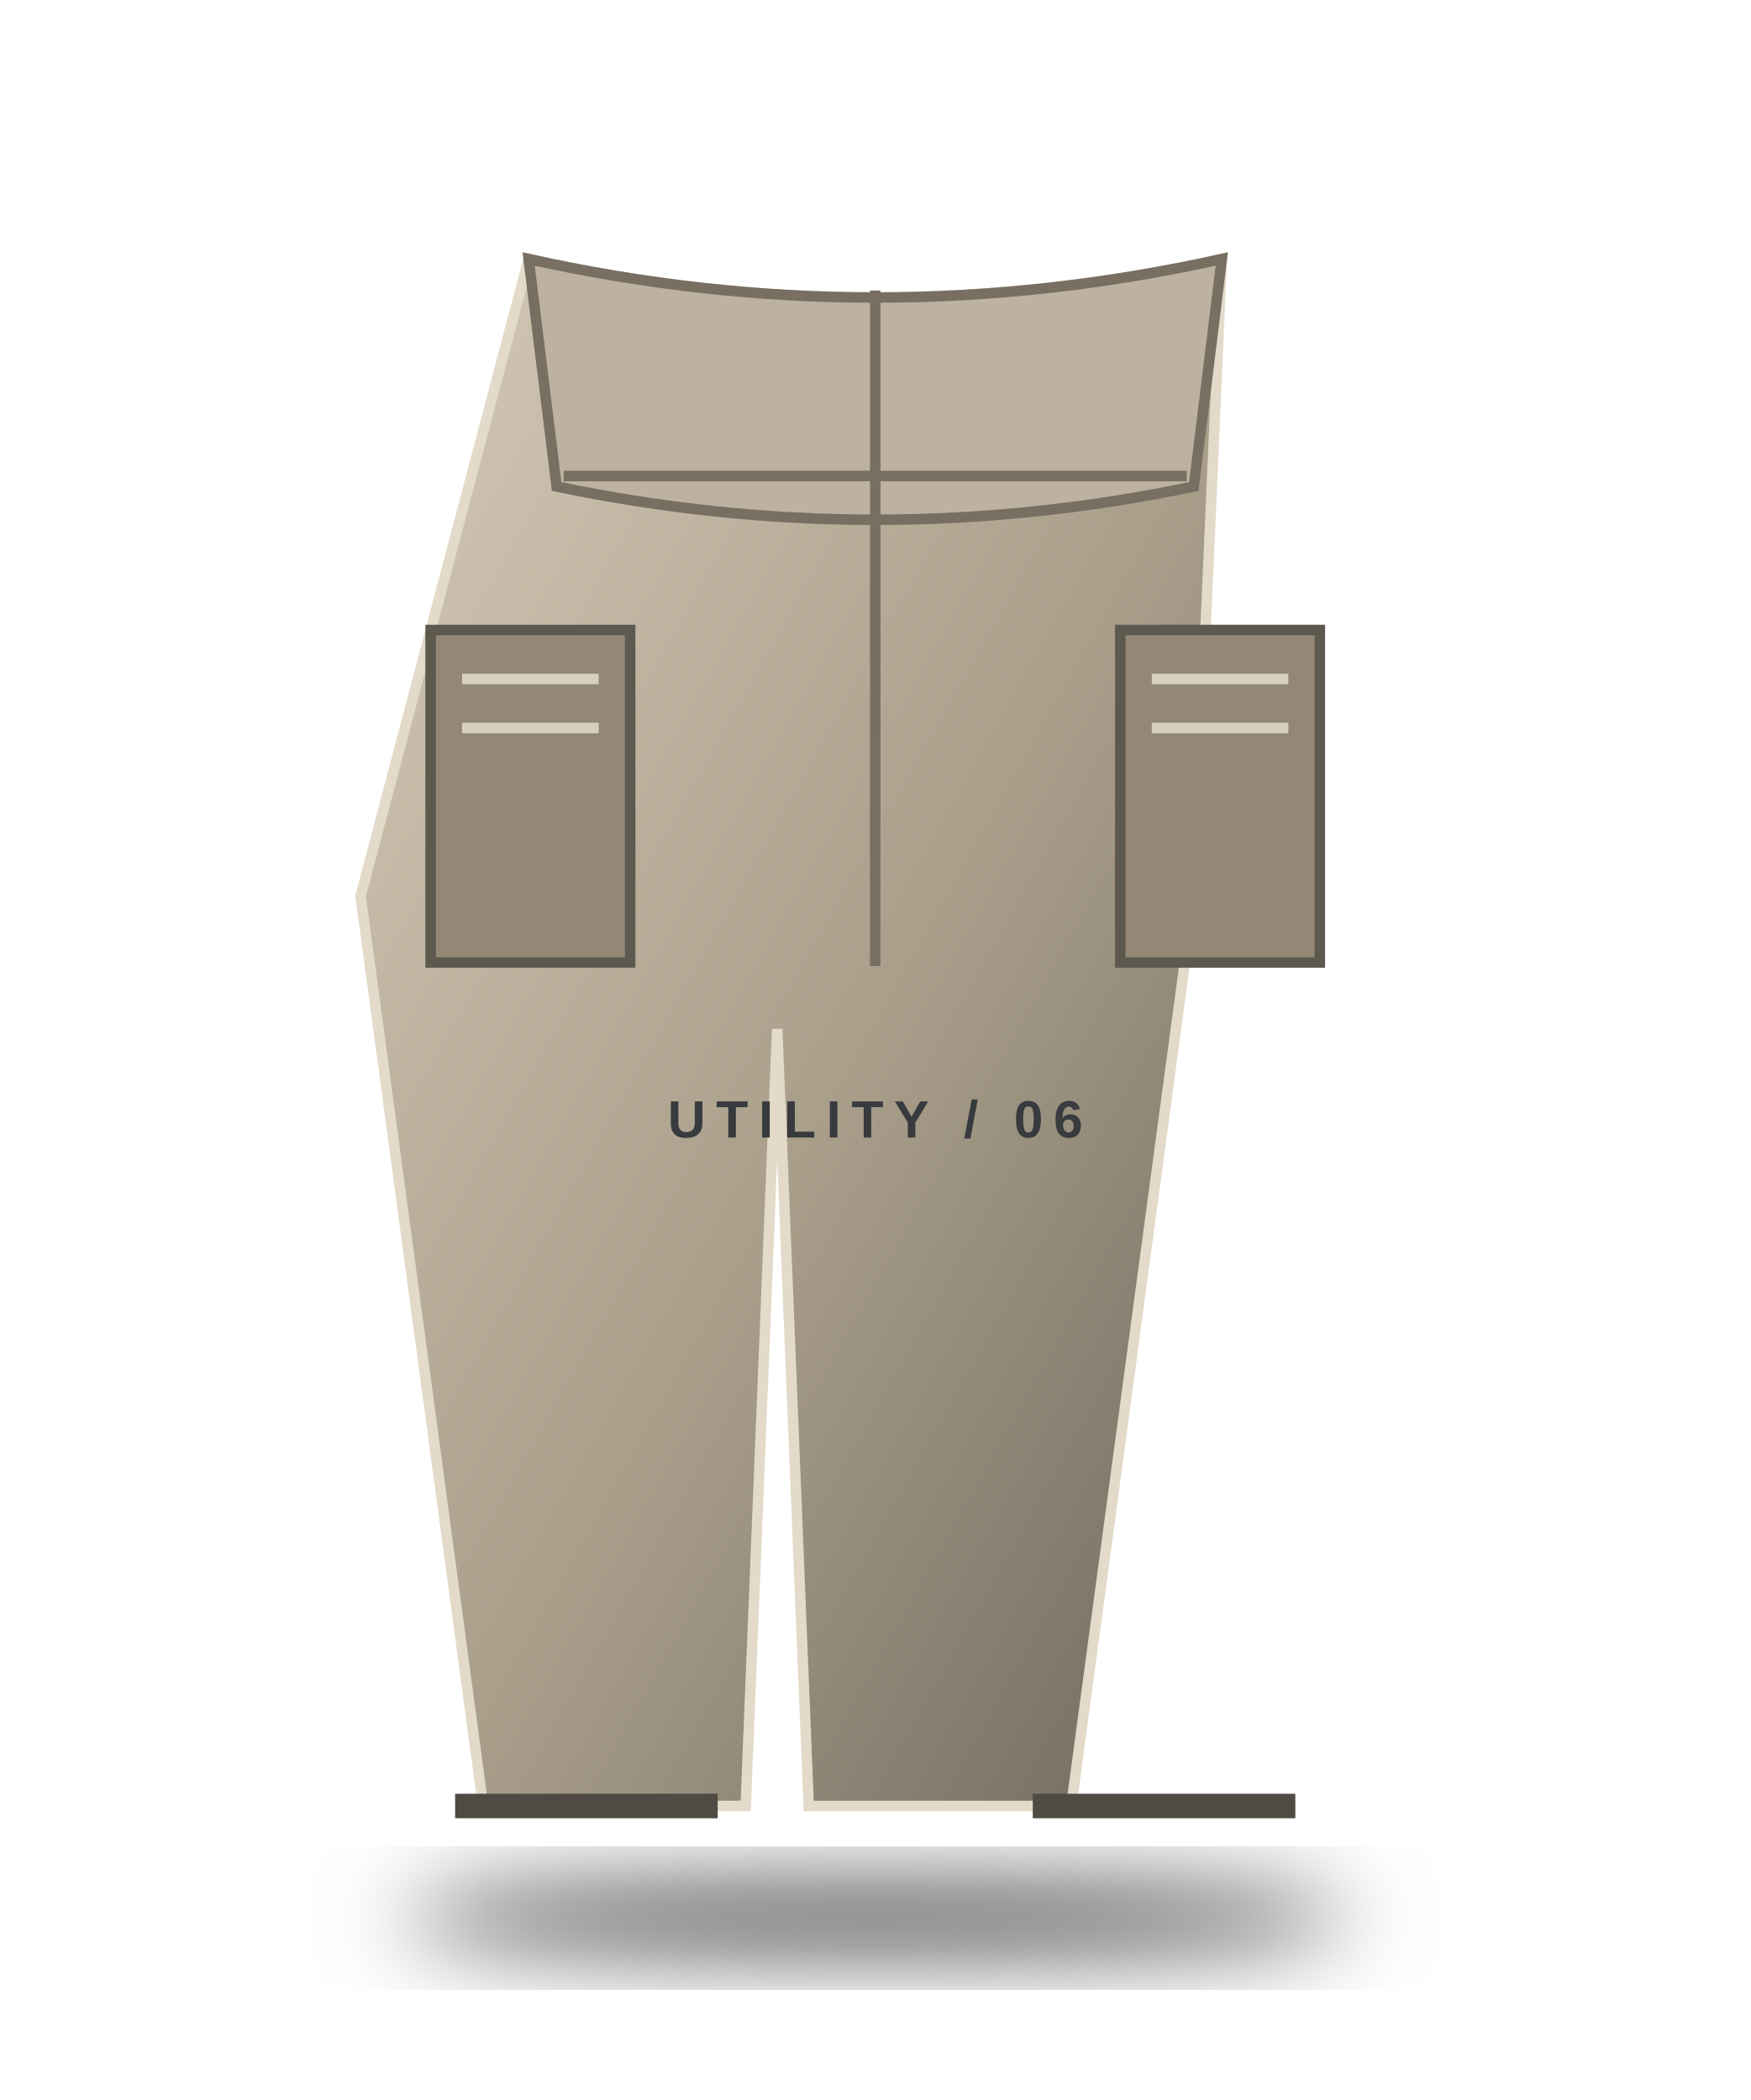
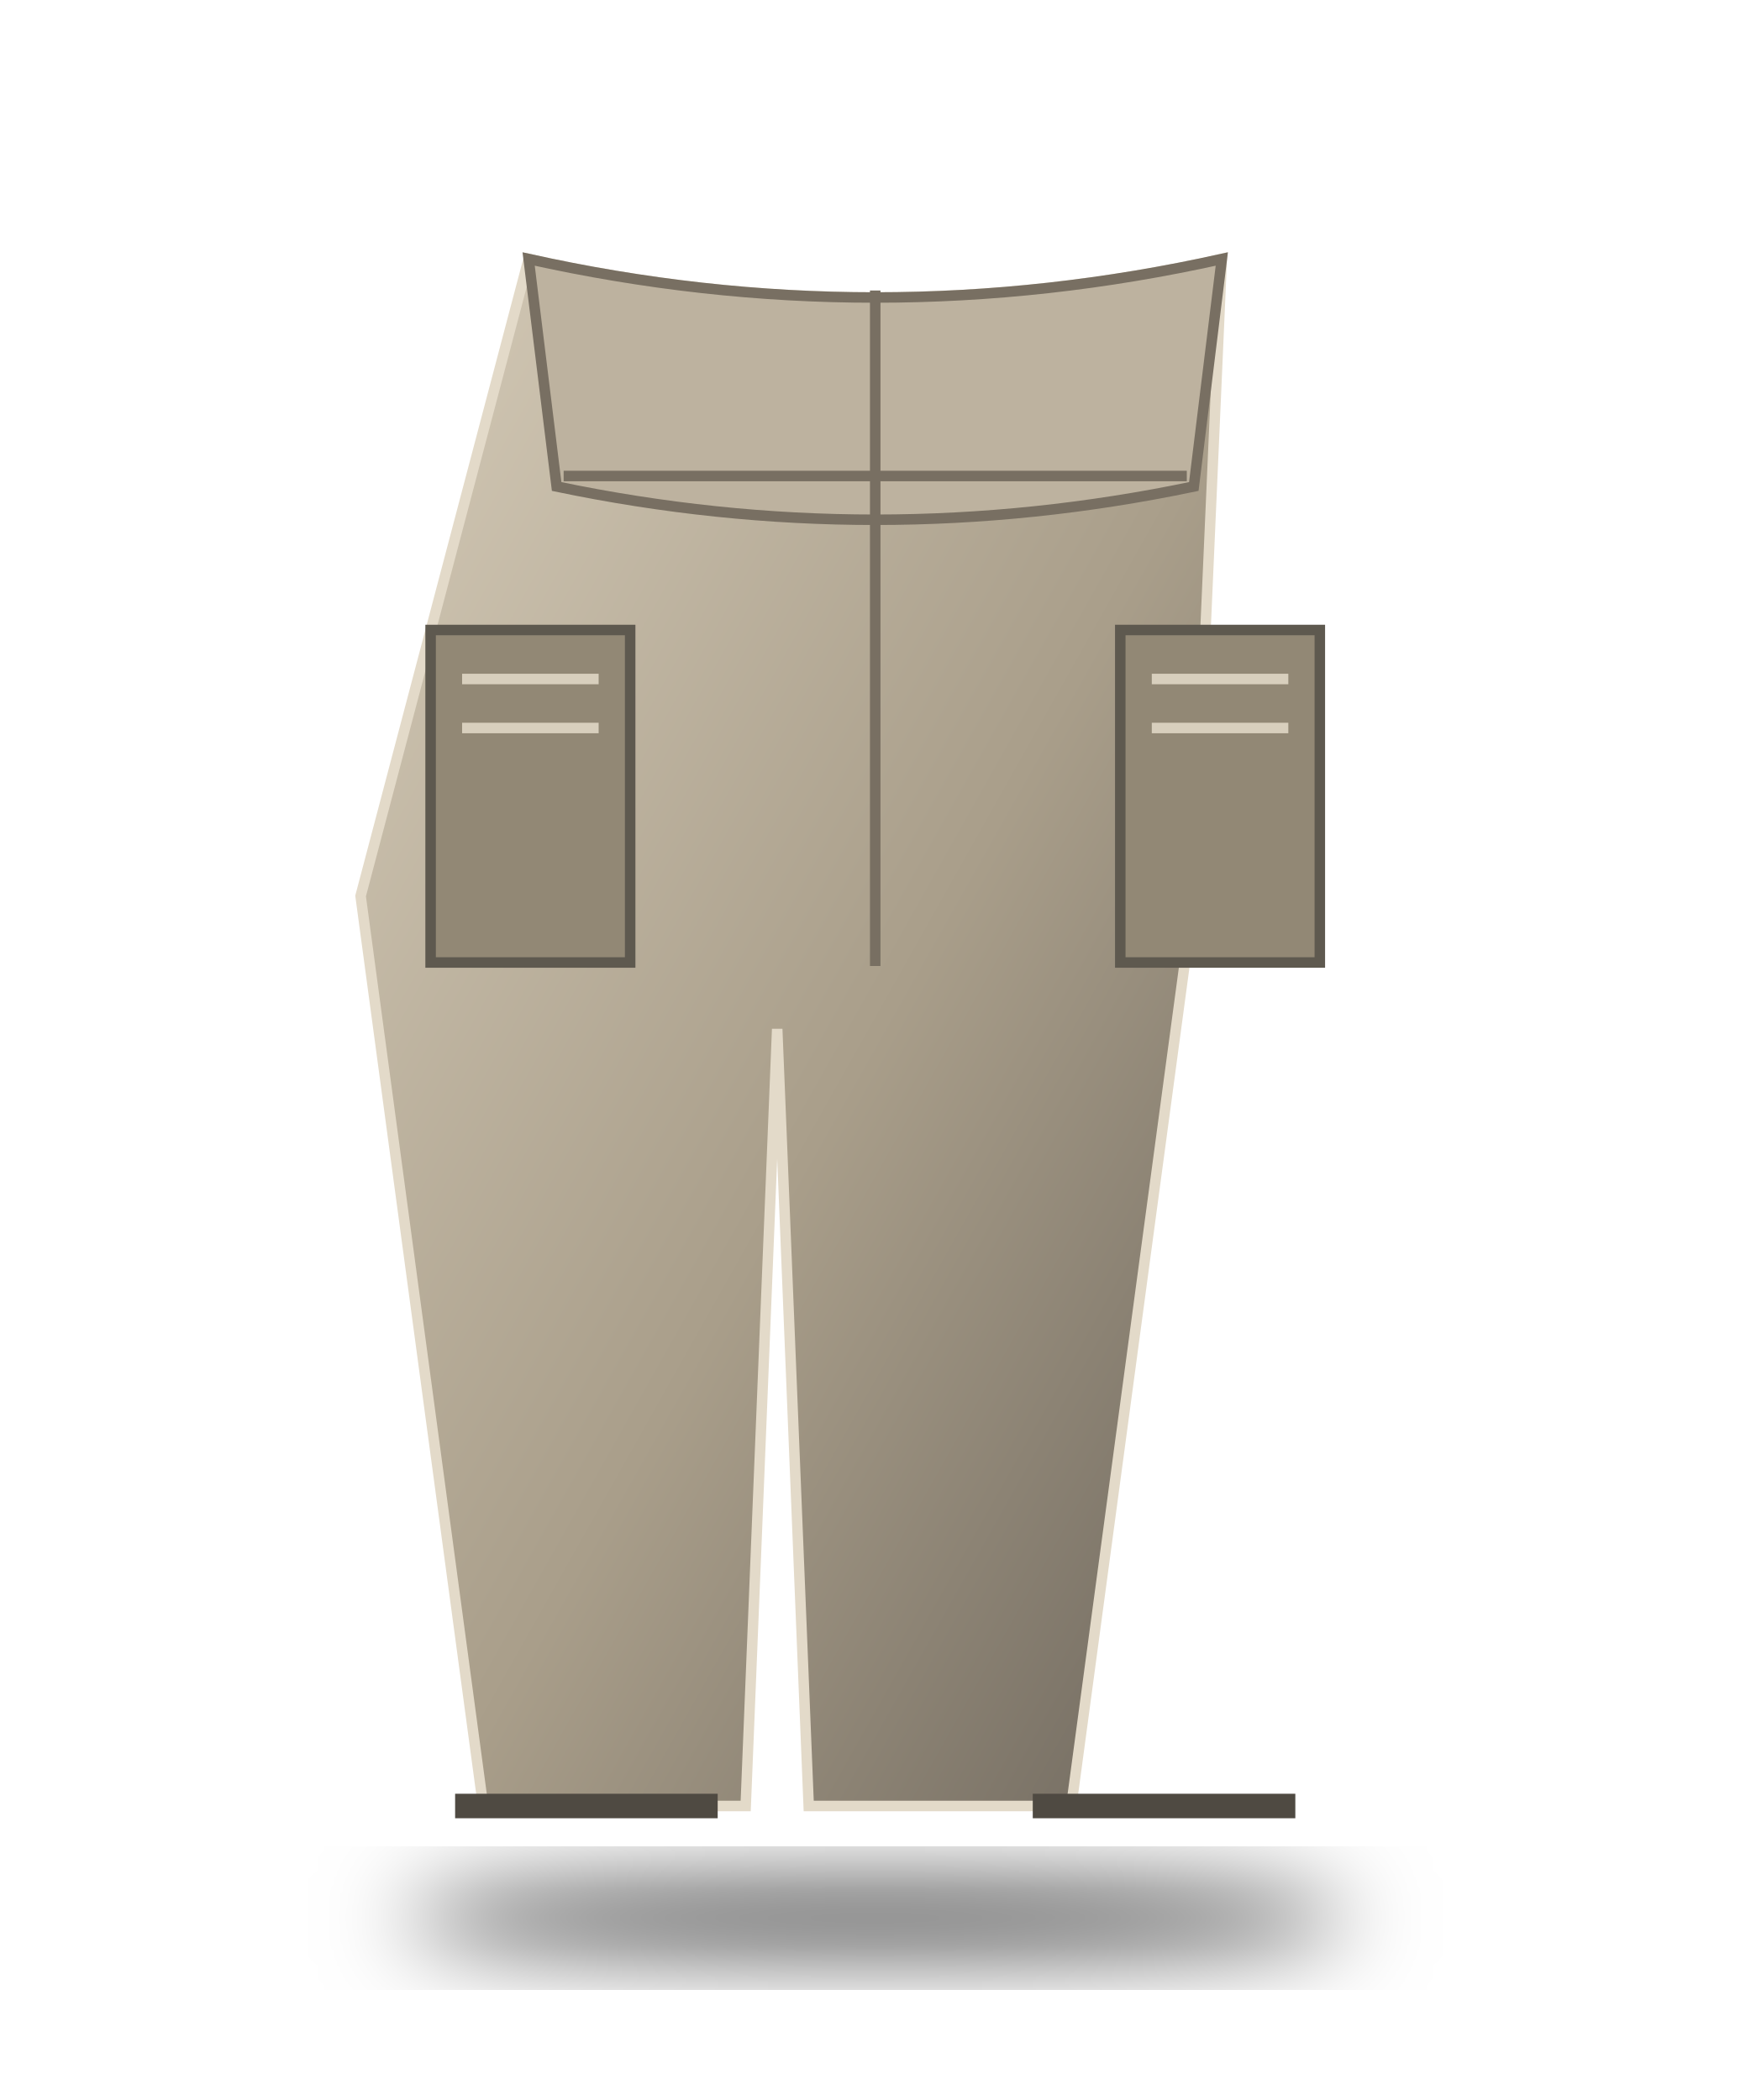
<svg xmlns="http://www.w3.org/2000/svg" viewBox="0 0 500 600">
  <defs>
    <linearGradient id="g" x2="1" y2="1">
      <stop stop-color="#d5cbb8" />
      <stop offset=".55" stop-color="#a99e8a" />
      <stop offset="1" stop-color="#6f685e" />
    </linearGradient>
    <filter id="s">
      <feGaussianBlur stdDeviation="13" />
    </filter>
  </defs>
  <ellipse cx="250" cy="548" rx="135" ry="17" fill="#000" opacity=".5" filter="url(#s)" />
  <path d="M151 74q99 22 198 0l-8 182-35 260h-75l-9-222-9 222h-75l-35-260z" fill="url(#g)" stroke="#e3dac9" stroke-width="3" />
  <path d="M151 74q99 22 198 0l-8 65q-91 19-182 0z" fill="#bdb29f" stroke="#786f62" stroke-width="3" />
  <path d="M250 83v193m-89-140 178 0" stroke="#786f62" stroke-width="3" fill="none" />
  <path d="M123 180h57v95h-57zM320 180h57v95h-57z" fill="#928875" stroke="#5e594f" stroke-width="3" />
  <path d="M132 194h39m-39 14h39m158-14h39m-39 14h39" stroke="#d8cfbd" stroke-width="3" />
  <path d="M130 516h75m90 0h75" stroke="#4f4a42" stroke-width="7" />
-   <text x="250" y="325" fill="#383b3e" font-family="Arial,sans-serif" font-size="15" font-weight="800" text-anchor="middle" letter-spacing="3">UTILITY / 06</text>
</svg>
